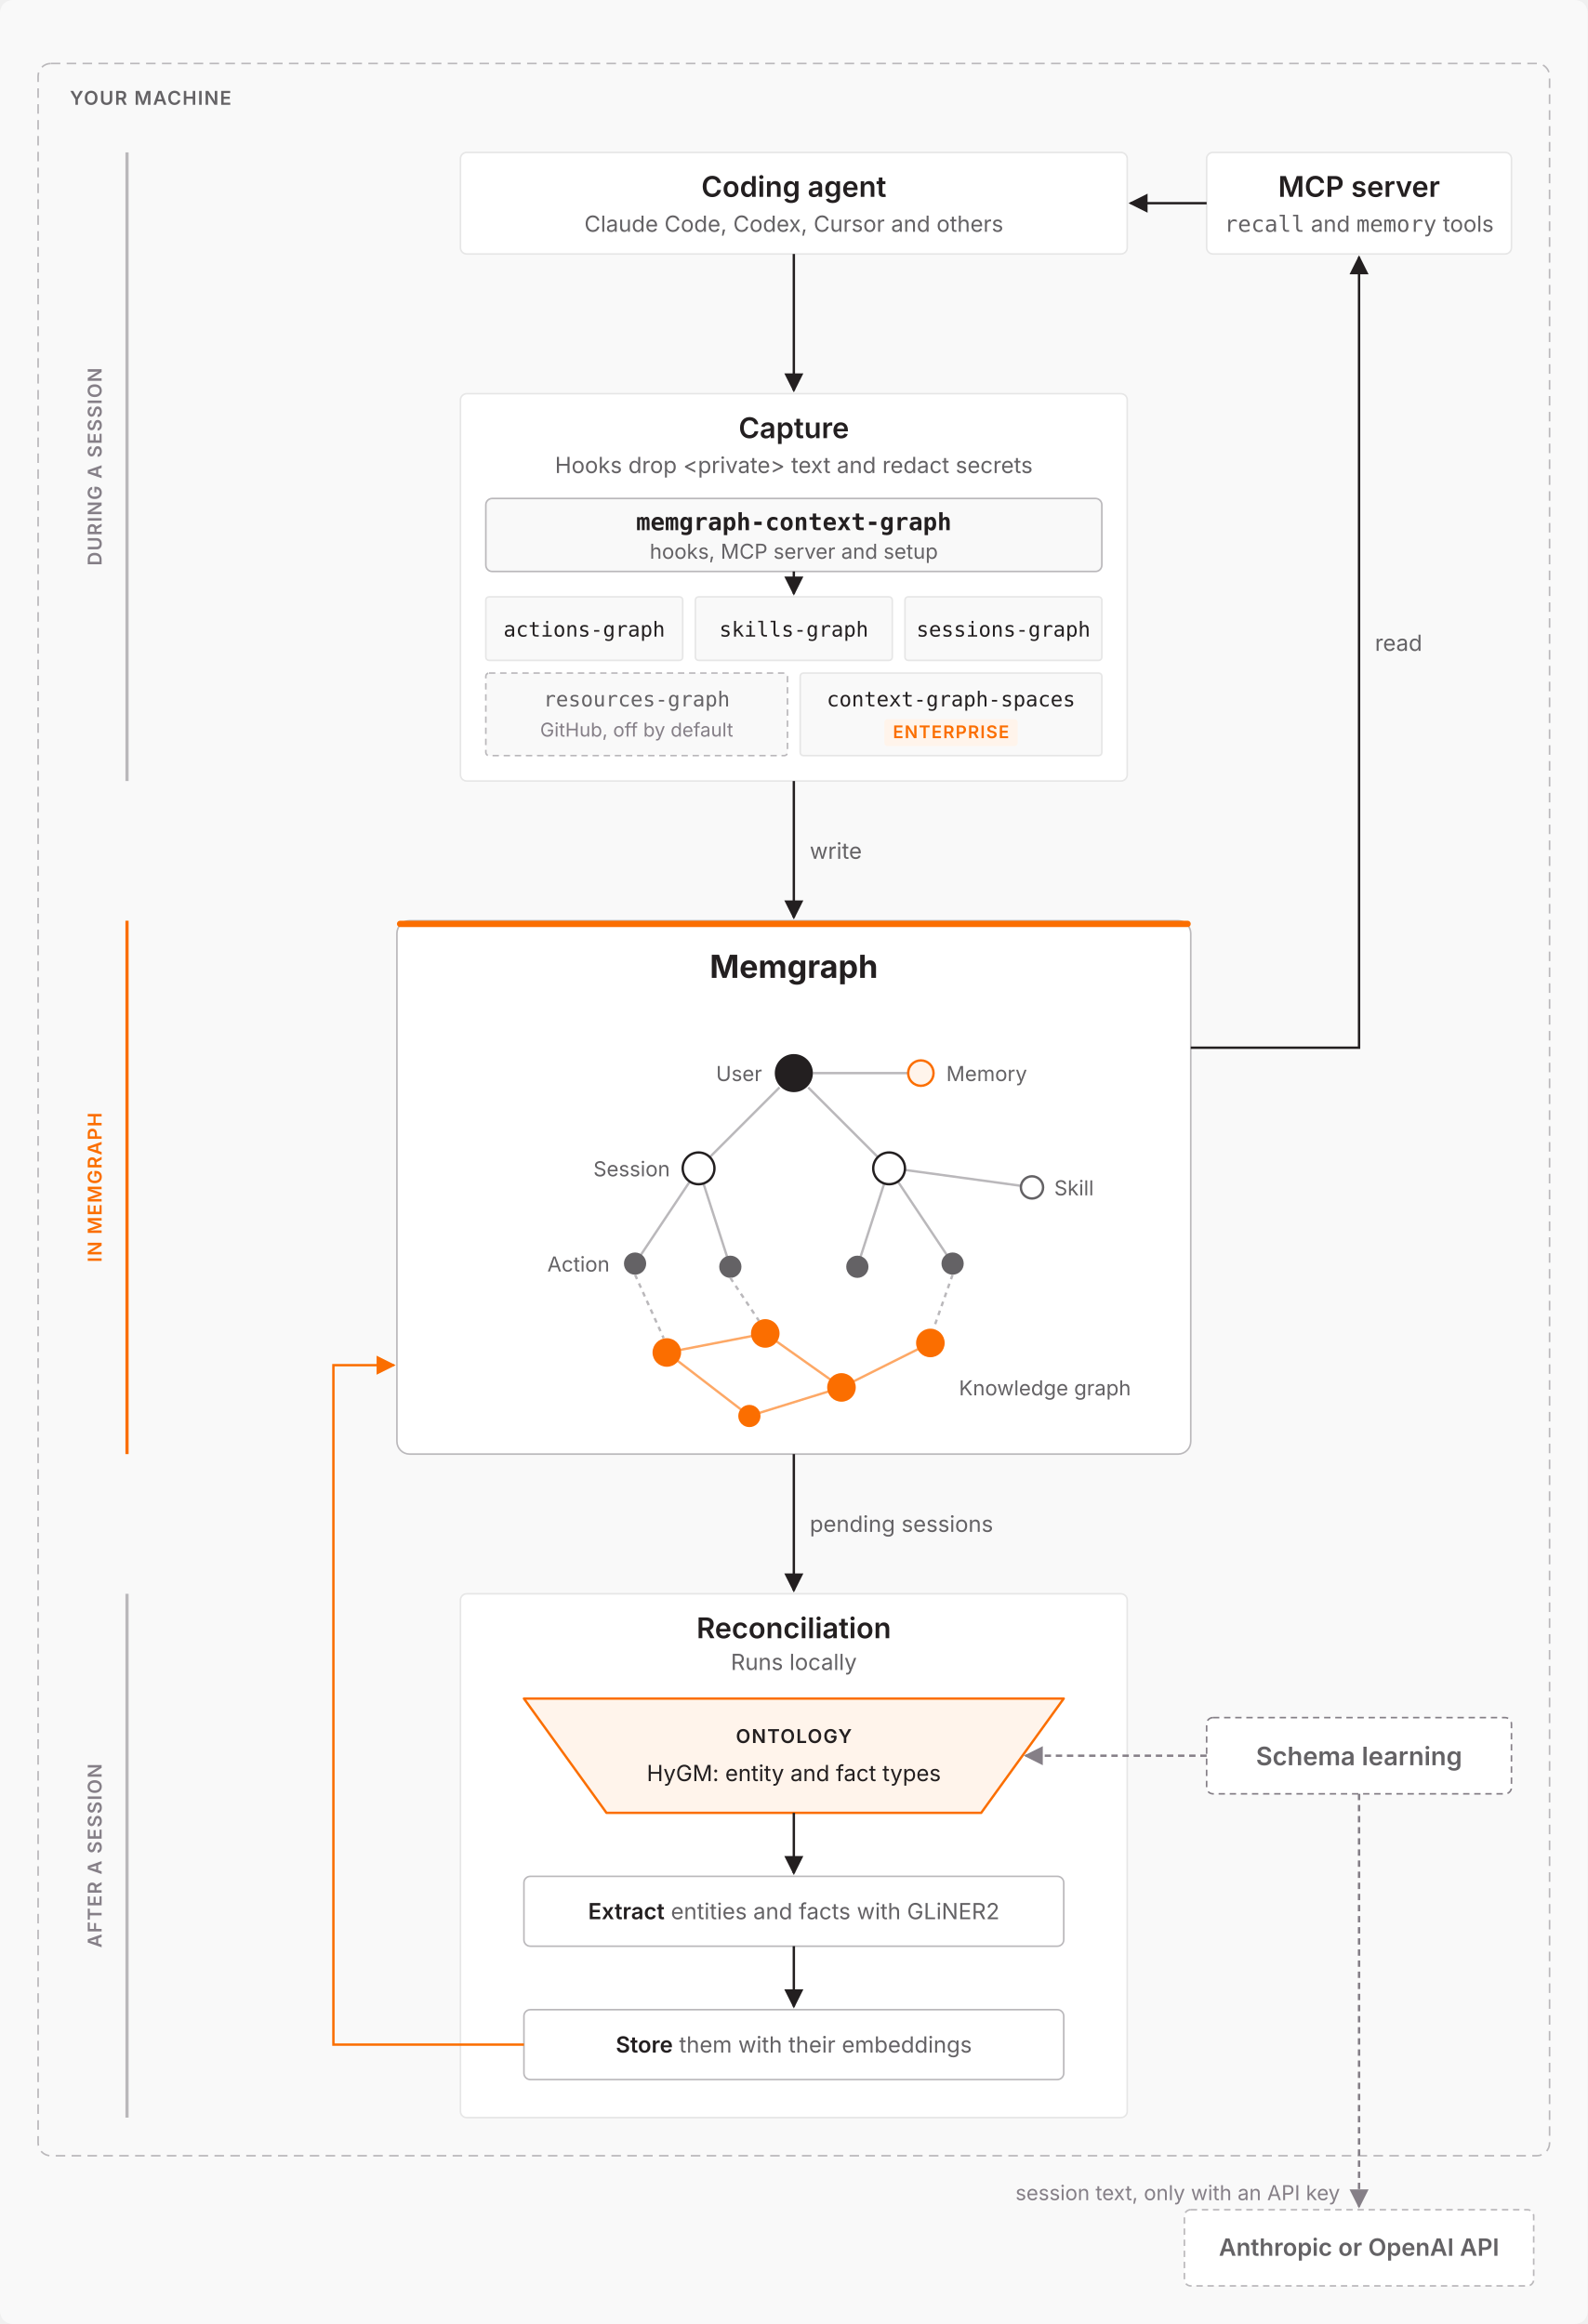
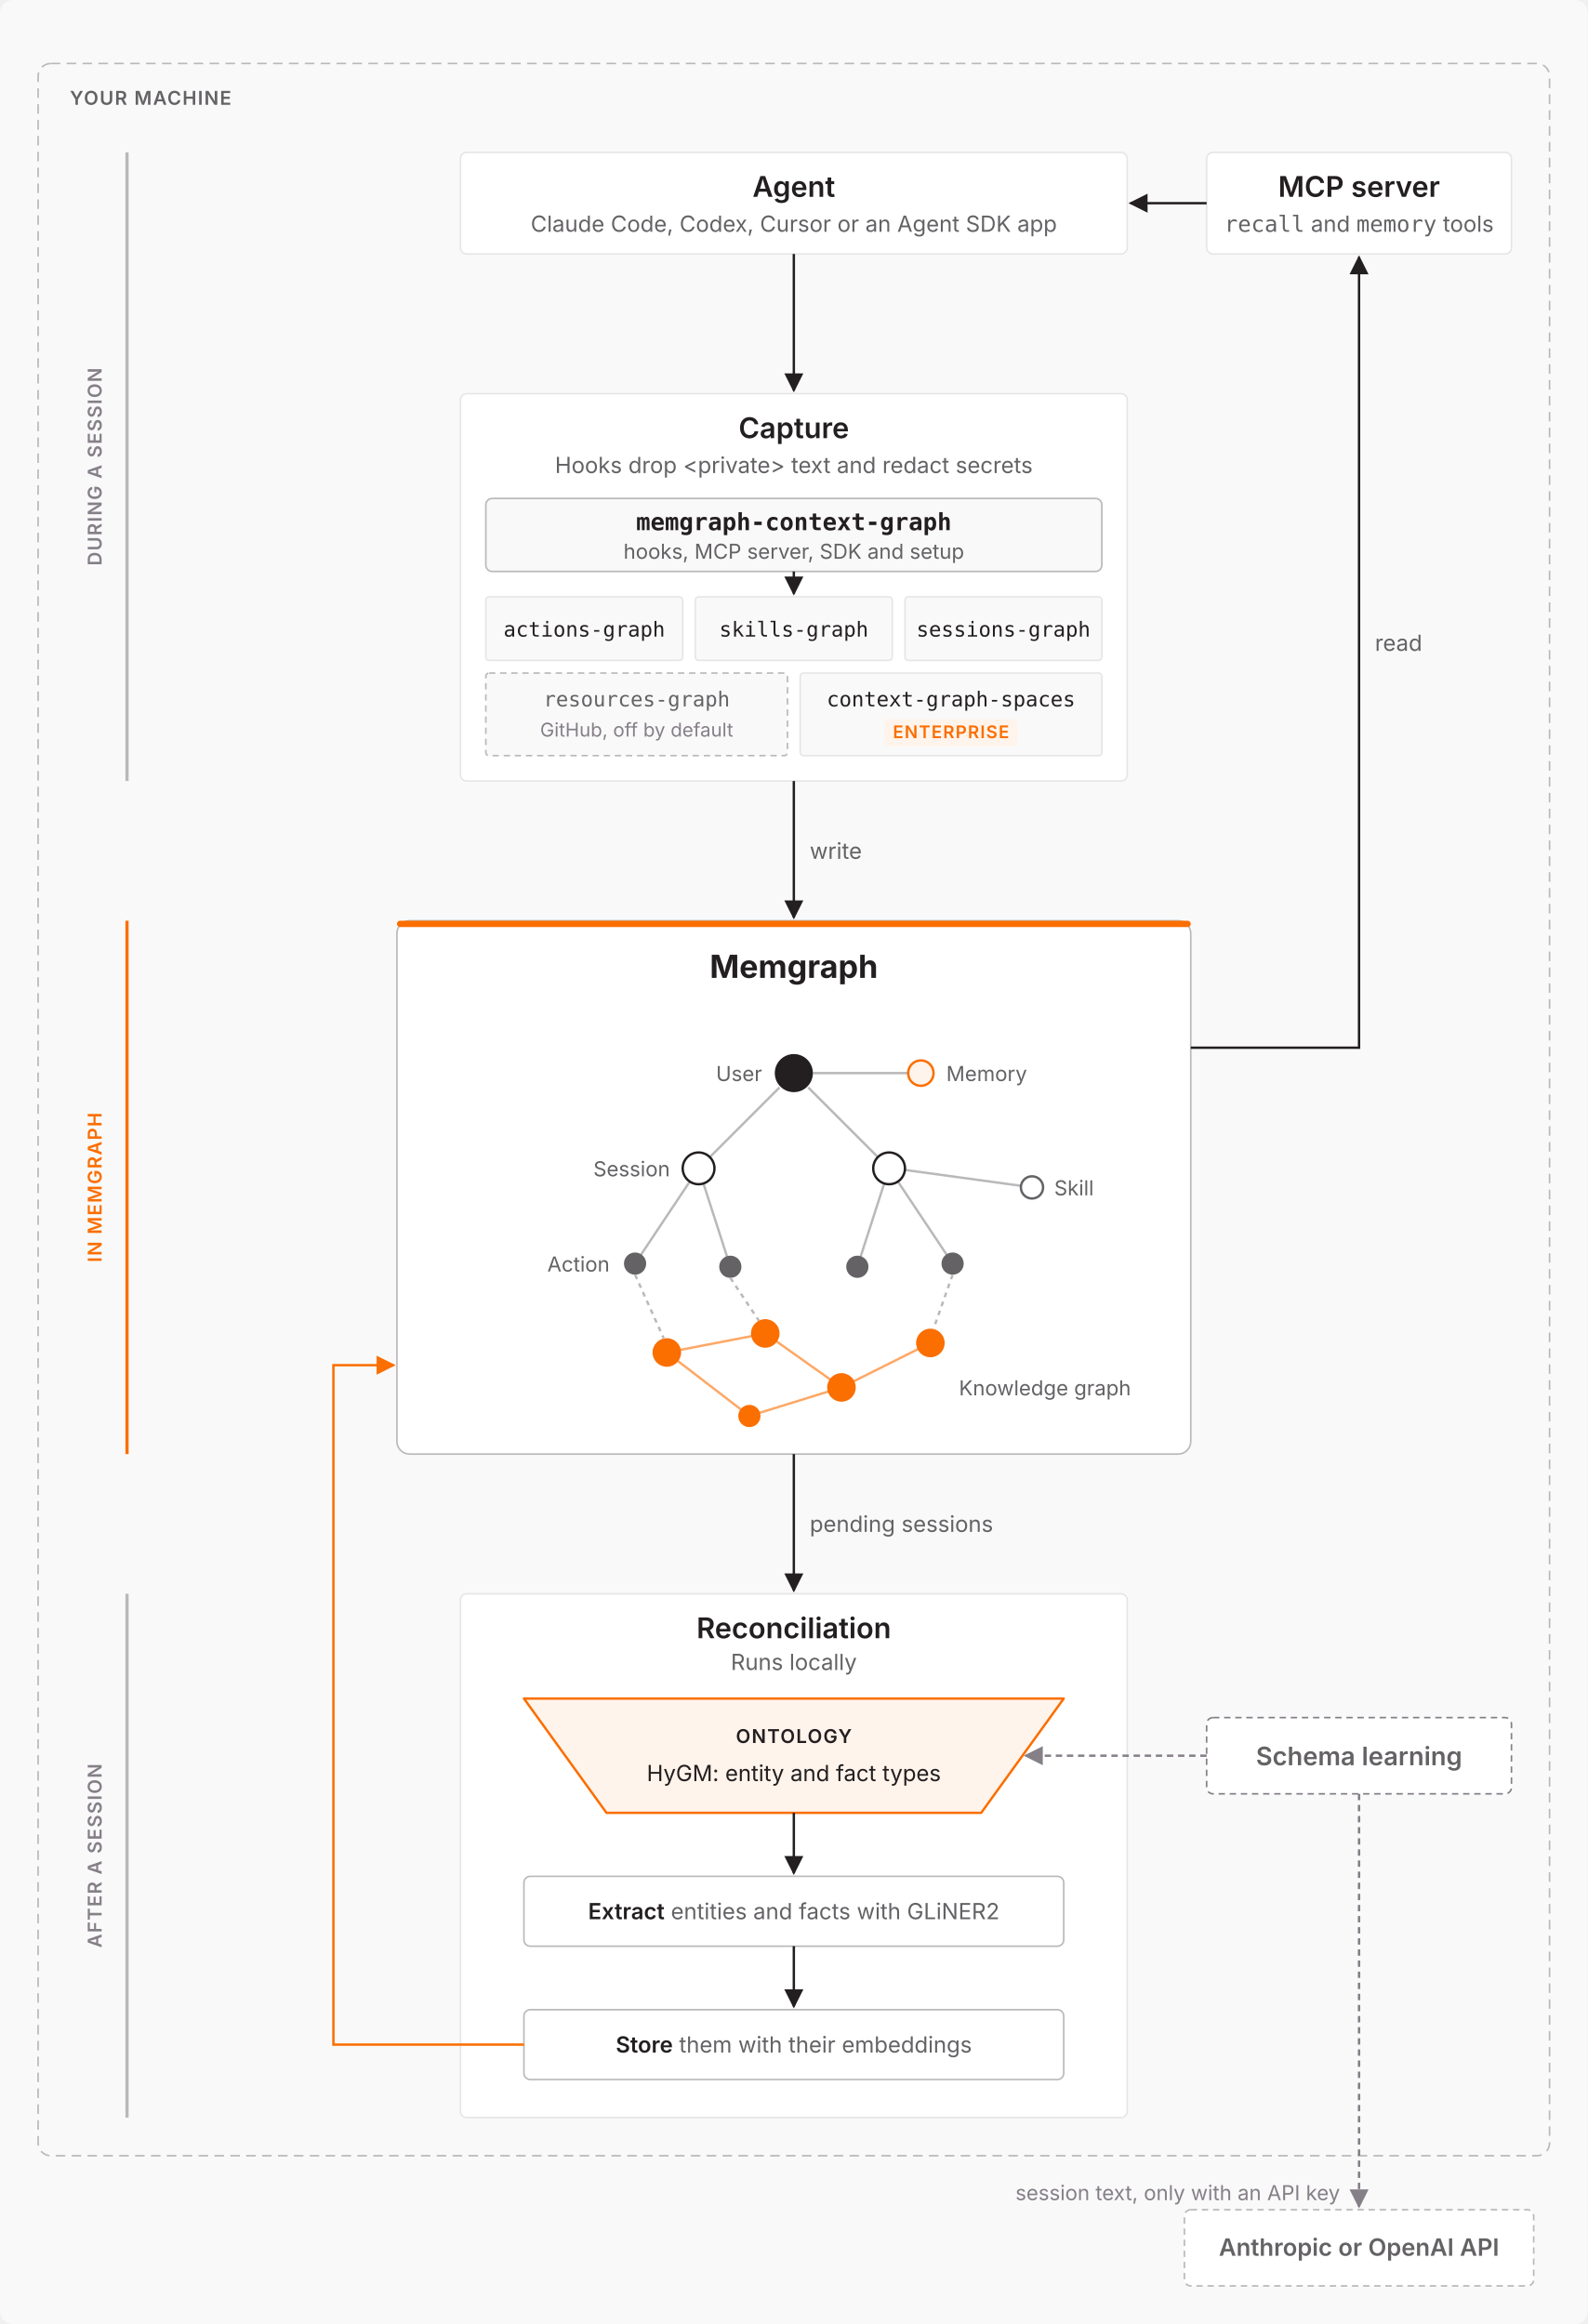
<svg xmlns="http://www.w3.org/2000/svg" width="1000" height="1464" viewBox="0 0 1000 1464" font-family="'Inter Tight', Inter, Arial, sans-serif" role="img" aria-labelledby="title desc">
  <style>
    @media (prefers-reduced-motion: no-preference) {
      .h-agent { animation: h-agent 12s linear infinite; }
      .h-capture { animation: h-capture 12s linear infinite; }
      .h-memgraph { animation: h-memgraph 12s linear infinite; }
      .h-recon { animation: h-recon 12s linear infinite; }
      .h-onto { animation: h-onto 12s linear infinite; }
      .h-extract { animation: h-extract 12s linear infinite; }
      .h-store { animation: h-store 12s linear infinite; }
      .h-mcp { animation: h-mcp 12s linear infinite; }
      .kg { animation: kg 12s linear infinite; }
    }
    @media (prefers-reduced-motion: reduce) {
      .flow { display: none; }
    }
    @keyframes h-agent { 0.00% { opacity: 1; } 8.33% { opacity: 1; } 10.00% { opacity: 0; } 90.00% { opacity: 0; } 91.67% { opacity: 1; } 100.00% { opacity: 1; } }
    @keyframes h-capture { 0.00% { opacity: 0; } 12.50% { opacity: 0; } 14.17% { opacity: 1; } 21.67% { opacity: 1; } 23.33% { opacity: 0; } 100.00% { opacity: 0; } }
    @keyframes h-memgraph { 0.00% { opacity: 0; } 26.67% { opacity: 0; } 28.33% { opacity: 1; } 36.67% { opacity: 1; } 38.33% { opacity: 0; } 100.00% { opacity: 0; } }
    @keyframes h-recon { 0.00% { opacity: 0; } 41.67% { opacity: 0; } 43.33% { opacity: 1; } 66.67% { opacity: 1; } 68.33% { opacity: 0; } 100.00% { opacity: 0; } }
    @keyframes h-onto { 0.00% { opacity: 0; } 42.50% { opacity: 0; } 44.17% { opacity: 1; } 48.33% { opacity: 1; } 50.00% { opacity: 0; } 100.00% { opacity: 0; } }
    @keyframes h-extract { 0.00% { opacity: 0; } 51.67% { opacity: 0; } 53.33% { opacity: 1; } 56.67% { opacity: 1; } 58.33% { opacity: 0; } 100.00% { opacity: 0; } }
    @keyframes h-store { 0.00% { opacity: 0; } 60.00% { opacity: 0; } 61.67% { opacity: 1; } 65.00% { opacity: 1; } 66.67% { opacity: 0; } 100.00% { opacity: 0; } }
    @keyframes h-mcp { 0.00% { opacity: 0; } 81.67% { opacity: 0; } 83.33% { opacity: 1; } 87.50% { opacity: 1; } 89.17% { opacity: 0; } 100.00% { opacity: 0; } }
    @keyframes kg { 0.00% { opacity: 0.3; } 73.33% { opacity: 0.3; } 76.67% { opacity: 1; } 95.83% { opacity: 1; } 99.17% { opacity: 0.3; } 100.00% { opacity: 0.3; } }
  </style>
  <defs>
    <marker id="arrow" viewBox="0 0 10 10" refX="9" refY="5" markerWidth="8" markerHeight="8" orient="auto-start-reverse">
      <path d="M0,0 L10,5 L0,10 z" fill="#231F20" />
    </marker>
    <marker id="arrow-muted" viewBox="0 0 10 10" refX="9" refY="5" markerWidth="8" markerHeight="8" orient="auto-start-reverse">
      <path d="M0,0 L10,5 L0,10 z" fill="#857F87" />
    </marker>
    <marker id="arrow-accent" viewBox="0 0 10 10" refX="9" refY="5" markerWidth="8" markerHeight="8" orient="auto-start-reverse">
      <path d="M0,0 L10,5 L0,10 z" fill="#FB6E00" />
    </marker>
  </defs>
  <rect x="0" y="0" width="1000" height="1464" rx="8" fill="#F9F9F9" />
  <rect x="24" y="40" width="952" height="1318" rx="8" fill="none" stroke="#BAB8BB" stroke-dasharray="6 4" />
  <text x="44" y="66" font-size="12" font-weight="600" letter-spacing="0.72" fill="#646265">YOUR MACHINE</text>
  <g font-size="12" font-weight="600" letter-spacing="0.72" fill="#857F87" text-anchor="middle">
    <line x1="80" y1="96" x2="80" y2="492" stroke="#BAB8BB" stroke-width="2" />
    <text x="64" y="294" transform="rotate(-90 64 294)">DURING A SESSION</text>
    <line x1="80" y1="580" x2="80" y2="916" stroke="#FB6E00" stroke-width="2" />
    <text x="64" y="748" transform="rotate(-90 64 748)" fill="#FB6E00">IN MEMGRAPH</text>
    <line x1="80" y1="1004" x2="80" y2="1334" stroke="#BAB8BB" stroke-width="2" />
    <text x="64" y="1169" transform="rotate(-90 64 1169)">AFTER A SESSION</text>
  </g>
  <rect x="290" y="96" width="420" height="64" rx="4" fill="#FFFFFF" stroke="#E6E6E6" />
-   <text x="500" y="124" font-size="18" font-weight="600" fill="#231F20" text-anchor="middle">Coding agent</text>
-   <text x="500" y="146" font-size="14" fill="#646265" text-anchor="middle">Claude Code, Codex, Cursor and others</text>
+   <text x="500" y="124" font-size="18" font-weight="600" fill="#231F20" text-anchor="middle">Agent</text>
+   <text x="500" y="146" font-size="14" fill="#646265" text-anchor="middle">Claude Code, Codex, Cursor or an Agent SDK app</text>
  <rect x="760" y="96" width="192" height="64" rx="4" fill="#FFFFFF" stroke="#E6E6E6" />
  <text x="856" y="124" font-size="18" font-weight="600" fill="#231F20" text-anchor="middle">MCP server</text>
  <text x="856" y="146" font-size="14" fill="#646265" text-anchor="middle">
    <tspan font-family="'Ubuntu Mono', Consolas, monospace">recall</tspan> and <tspan font-family="'Ubuntu Mono', Consolas, monospace">memory</tspan> tools</text>
  <path id="p9" d="M760,128 H712" fill="none" stroke="#231F20" stroke-width="1.5" marker-end="url(#arrow)" />
  <path id="p1" d="M500,160 V246" fill="none" stroke="#231F20" stroke-width="1.5" marker-end="url(#arrow)" />
  <rect x="290" y="248" width="420" height="244" rx="4" fill="#FFFFFF" stroke="#E6E6E6" />
  <text x="500" y="276" font-size="18" font-weight="600" fill="#231F20" text-anchor="middle">Capture</text>
  <text x="500" y="298" font-size="14" fill="#646265" text-anchor="middle">Hooks drop &lt;private&gt; text and redact secrets</text>
  <rect x="306" y="314" width="388" height="46" rx="4" fill="#F9F9F9" stroke="#BAB8BB" />
  <text x="500" y="334" font-size="15" font-family="'Ubuntu Mono', Consolas, monospace" font-weight="700" fill="#231F20" text-anchor="middle">memgraph-context-graph</text>
-   <text x="500" y="352" font-size="13" fill="#646265" text-anchor="middle">hooks, MCP server and setup</text>
+   <text x="500" y="352" font-size="13" fill="#646265" text-anchor="middle">hooks, MCP server, SDK and setup</text>
  <path d="M500,360 V374" fill="none" stroke="#231F20" stroke-width="1.5" marker-end="url(#arrow)" />
  <g font-size="13" font-family="'Ubuntu Mono', Consolas, monospace" fill="#231F20" text-anchor="middle">
    <rect x="306" y="376" width="124" height="40" rx="2" fill="#F9F9F9" stroke="#E6E6E6" />
    <text x="368" y="401">actions-graph</text>
    <rect x="438" y="376" width="124" height="40" rx="2" fill="#F9F9F9" stroke="#E6E6E6" />
    <text x="500" y="401">skills-graph</text>
    <rect x="570" y="376" width="124" height="40" rx="2" fill="#F9F9F9" stroke="#E6E6E6" />
    <text x="632" y="401">sessions-graph</text>
  </g>
  <rect x="306" y="424" width="190" height="52" rx="2" fill="#F9F9F9" stroke="#BAB8BB" stroke-dasharray="4 3" />
  <text x="401" y="445" font-size="13" font-family="'Ubuntu Mono', Consolas, monospace" fill="#646265" text-anchor="middle">resources-graph</text>
  <text x="401" y="464" font-size="12" fill="#857F87" text-anchor="middle">GitHub, off by default</text>
  <rect x="504" y="424" width="190" height="52" rx="2" fill="#F9F9F9" stroke="#E6E6E6" />
  <text x="599" y="445" font-size="13" font-family="'Ubuntu Mono', Consolas, monospace" fill="#231F20" text-anchor="middle">context-graph-spaces</text>
  <rect x="557" y="453" width="84" height="17" rx="2" fill="#FFF4EB" />
  <text x="599" y="465" font-size="11" font-weight="600" letter-spacing="0.66" fill="#FB6E00" text-anchor="middle">ENTERPRISE</text>
  <path id="p3" d="M500,492 V578" fill="none" stroke="#231F20" stroke-width="1.5" marker-end="url(#arrow)" />
  <text x="510" y="541" font-size="14" fill="#646265">write</text>
  <rect x="250" y="580" width="500" height="336" rx="8" fill="#FFFFFF" stroke="#BAB8BB" />
  <rect x="250" y="580" width="500" height="4" rx="2" fill="#FB6E00" />
  <text x="500" y="616" font-size="20" font-weight="700" fill="#231F20" text-anchor="middle">Memgraph</text>
  <g font-size="13" fill="#646265" stroke-width="1.5">
    <line x1="512" y1="676" x2="572" y2="676" stroke="#BAB8BB" />
    <line x1="491" y1="685" x2="447" y2="729" stroke="#BAB8BB" />
    <line x1="509" y1="685" x2="553" y2="729" stroke="#BAB8BB" />
    <line x1="440" y1="736" x2="400" y2="796" stroke="#BAB8BB" />
    <line x1="440" y1="736" x2="460" y2="798" stroke="#BAB8BB" />
    <line x1="560" y1="736" x2="540" y2="798" stroke="#BAB8BB" />
    <line x1="560" y1="736" x2="600" y2="796" stroke="#BAB8BB" />
    <line x1="570" y1="737" x2="643" y2="747" stroke="#BAB8BB" />
    <circle cx="500" cy="676" r="12" fill="#231F20" />
    <text x="480" y="681" text-anchor="end">User</text>
    <circle cx="580" cy="676" r="8" fill="#FFF4EB" stroke="#FB6E00" />
    <text x="596" y="681">Memory</text>
    <circle cx="440" cy="736" r="10" fill="#FFFFFF" stroke="#231F20" />
    <circle cx="560" cy="736" r="10" fill="#FFFFFF" stroke="#231F20" />
    <text x="422" y="741" text-anchor="end">Session</text>
    <circle cx="400" cy="796" r="7" fill="#646265" />
    <circle cx="460" cy="798" r="7" fill="#646265" />
    <circle cx="540" cy="798" r="7" fill="#646265" />
    <circle cx="600" cy="796" r="7" fill="#646265" />
    <text x="384" y="801" text-anchor="end">Action</text>
    <circle cx="650" cy="748" r="7" fill="#FFFFFF" stroke="#646265" />
    <text x="664" y="753">Skill</text>
    <g class="kg">
      <g stroke="#BAB8BB" stroke-dasharray="3 3">
        <line x1="400" y1="803" x2="418" y2="843" />
        <line x1="460" y1="805" x2="478" y2="832" />
        <line x1="600" y1="803" x2="588" y2="837" />
      </g>
      <g stroke="#FB6E00" stroke-opacity="0.6">
        <line x1="420" y1="852" x2="482" y2="840" />
        <line x1="482" y1="840" x2="530" y2="874" />
        <line x1="530" y1="874" x2="586" y2="846" />
        <line x1="420" y1="852" x2="472" y2="892" />
        <line x1="472" y1="892" x2="530" y2="874" />
      </g>
      <circle cx="420" cy="852" r="9" fill="#FB6E00" />
      <circle cx="482" cy="840" r="9" fill="#FB6E00" />
      <circle cx="530" cy="874" r="9" fill="#FB6E00" />
      <circle cx="586" cy="846" r="9" fill="#FB6E00" />
      <circle cx="472" cy="892" r="7" fill="#FB6E00" />
      <text x="604" y="879">Knowledge graph</text>
    </g>
  </g>
  <path id="p8" d="M750,660 H856 V162" fill="none" stroke="#231F20" stroke-width="1.5" marker-end="url(#arrow)" />
  <text x="866" y="410" font-size="14" fill="#646265">read</text>
  <path id="p4" d="M500,916 V1002" fill="none" stroke="#231F20" stroke-width="1.5" marker-end="url(#arrow)" />
  <text x="510" y="965" font-size="14" fill="#646265">pending sessions</text>
  <rect x="290" y="1004" width="420" height="330" rx="4" fill="#FFFFFF" stroke="#E6E6E6" />
  <text x="500" y="1032" font-size="18" font-weight="600" fill="#231F20" text-anchor="middle">Reconciliation</text>
  <text x="500" y="1052" font-size="14" fill="#646265" text-anchor="middle">Runs locally</text>
  <path d="M330,1070 H670 L618,1142 H382 Z" fill="#FFF4EB" stroke="#FB6E00" stroke-width="1.5" stroke-linejoin="round" />
  <text x="500" y="1098" font-size="12" font-weight="600" letter-spacing="0.72" fill="#231F20" text-anchor="middle">ONTOLOGY</text>
  <text x="500" y="1122" font-size="14" fill="#231F20" text-anchor="middle">HyGM: entity and fact types</text>
  <path id="p5" d="M500,1142 V1180" fill="none" stroke="#231F20" stroke-width="1.5" marker-end="url(#arrow)" />
  <rect x="330" y="1182" width="340" height="44" rx="4" fill="#FFFFFF" stroke="#BAB8BB" />
  <text x="500" y="1209" font-size="14" fill="#646265" text-anchor="middle">
    <tspan font-weight="600" fill="#231F20">Extract</tspan> entities and facts with GLiNER2</text>
  <path id="p6" d="M500,1226 V1264" fill="none" stroke="#231F20" stroke-width="1.5" marker-end="url(#arrow)" />
  <rect x="330" y="1266" width="340" height="44" rx="4" fill="#FFFFFF" stroke="#BAB8BB" />
  <text x="500" y="1293" font-size="14" fill="#646265" text-anchor="middle">
    <tspan font-weight="600" fill="#231F20">Store</tspan> them with their embeddings</text>
  <path id="p7" d="M330,1288 H210 V860 H248" fill="none" stroke="#FB6E00" stroke-width="1.5" marker-end="url(#arrow-accent)" />
  <rect x="760" y="1082" width="192" height="48" rx="4" fill="#FFFFFF" stroke="#857F87" stroke-dasharray="4 3" />
  <text x="856" y="1112" font-size="16" font-weight="600" fill="#646265" text-anchor="middle">Schema learning</text>
  <path d="M760,1106 H646" fill="none" stroke="#857F87" stroke-width="1.5" stroke-dasharray="4 3" marker-end="url(#arrow-muted)" />
  <path d="M856,1130 V1390" fill="none" stroke="#857F87" stroke-width="1.5" stroke-dasharray="4 3" marker-end="url(#arrow-muted)" />
  <text x="844" y="1386" font-size="13" fill="#857F87" text-anchor="end">session text, only with an API key</text>
  <rect x="746" y="1392" width="220" height="48" rx="4" fill="#FFFFFF" stroke="#BAB8BB" stroke-dasharray="4 3" />
  <text x="856" y="1421" font-size="15" font-weight="600" fill="#646265" text-anchor="middle">Anthropic or OpenAI API</text>
  <rect class="h-agent" x="290" y="96" width="420" height="64" rx="4" fill="none" stroke="#FB6E00" stroke-width="2.5" opacity="0" />
  <rect class="h-capture" x="290" y="248" width="420" height="244" rx="4" fill="none" stroke="#FB6E00" stroke-width="2.5" opacity="0" />
  <rect class="h-memgraph" x="250" y="580" width="500" height="336" rx="8" fill="none" stroke="#FB6E00" stroke-width="2.5" opacity="0" />
  <rect class="h-recon" x="290" y="1004" width="420" height="330" rx="4" fill="none" stroke="#FB6E00" stroke-width="2.5" opacity="0" />
  <path class="h-onto" d="M330,1070 H670 L618,1142 H382 Z" fill="none" stroke="#FB6E00" stroke-width="2.5" stroke-linejoin="round" opacity="0" />
  <rect class="h-extract" x="330" y="1182" width="340" height="44" rx="4" fill="none" stroke="#FB6E00" stroke-width="2.5" opacity="0" />
  <rect class="h-store" x="330" y="1266" width="340" height="44" rx="4" fill="none" stroke="#FB6E00" stroke-width="2.5" opacity="0" />
  <rect class="h-mcp" x="760" y="96" width="192" height="64" rx="4" fill="none" stroke="#FB6E00" stroke-width="2.5" opacity="0" />
  <g class="flow">
    <circle r="6" fill="#FB6E00" stroke="#FFFFFF" stroke-width="2" opacity="0">
      <animateMotion dur="12s" repeatCount="indefinite" calcMode="linear" keyPoints="0;0;1;1" keyTimes="0;0.075;0.142;1">
        <mpath href="#p1" />
      </animateMotion>
      <animate attributeName="opacity" dur="12s" repeatCount="indefinite" values="0;0;1;1;0;0" keyTimes="0;0.075;0.079;0.138;0.142;1" />
    </circle>
    <circle r="6" fill="#FB6E00" stroke="#FFFFFF" stroke-width="2" opacity="0">
      <animateMotion dur="12s" repeatCount="indefinite" calcMode="linear" keyPoints="0;0;1;1" keyTimes="0;0.217;0.283;1">
        <mpath href="#p3" />
      </animateMotion>
      <animate attributeName="opacity" dur="12s" repeatCount="indefinite" values="0;0;1;1;0;0" keyTimes="0;0.217;0.221;0.279;0.283;1" />
    </circle>
    <circle r="6" fill="#FB6E00" stroke="#FFFFFF" stroke-width="2" opacity="0">
      <animateMotion dur="12s" repeatCount="indefinite" calcMode="linear" keyPoints="0;0;1;1" keyTimes="0;0.367;0.433;1">
        <mpath href="#p4" />
      </animateMotion>
      <animate attributeName="opacity" dur="12s" repeatCount="indefinite" values="0;0;1;1;0;0" keyTimes="0;0.367;0.371;0.429;0.433;1" />
    </circle>
    <circle r="6" fill="#FB6E00" stroke="#FFFFFF" stroke-width="2" opacity="0">
      <animateMotion dur="12s" repeatCount="indefinite" calcMode="linear" keyPoints="0;0;1;1" keyTimes="0;0.483;0.533;1">
        <mpath href="#p5" />
      </animateMotion>
      <animate attributeName="opacity" dur="12s" repeatCount="indefinite" values="0;0;1;1;0;0" keyTimes="0;0.483;0.487;0.529;0.533;1" />
    </circle>
    <circle r="6" fill="#FB6E00" stroke="#FFFFFF" stroke-width="2" opacity="0">
      <animateMotion dur="12s" repeatCount="indefinite" calcMode="linear" keyPoints="0;0;1;1" keyTimes="0;0.567;0.617;1">
        <mpath href="#p6" />
      </animateMotion>
      <animate attributeName="opacity" dur="12s" repeatCount="indefinite" values="0;0;1;1;0;0" keyTimes="0;0.567;0.571;0.613;0.617;1" />
    </circle>
    <circle r="6" fill="#FB6E00" stroke="#FFFFFF" stroke-width="2" opacity="0">
      <animateMotion dur="12s" repeatCount="indefinite" calcMode="linear" keyPoints="0;0;1;1" keyTimes="0;0.65;0.742;1">
        <mpath href="#p7" />
      </animateMotion>
      <animate attributeName="opacity" dur="12s" repeatCount="indefinite" values="0;0;1;1;0;0" keyTimes="0;0.65;0.654;0.738;0.742;1" />
    </circle>
    <circle r="6" fill="#FB6E00" stroke="#FFFFFF" stroke-width="2" opacity="0">
      <animateMotion dur="12s" repeatCount="indefinite" calcMode="linear" keyPoints="0;0;1;1" keyTimes="0;0.75;0.833;1">
        <mpath href="#p8" />
      </animateMotion>
      <animate attributeName="opacity" dur="12s" repeatCount="indefinite" values="0;0;1;1;0;0" keyTimes="0;0.75;0.754;0.829;0.833;1" />
    </circle>
    <circle r="6" fill="#FB6E00" stroke="#FFFFFF" stroke-width="2" opacity="0">
      <animateMotion dur="12s" repeatCount="indefinite" calcMode="linear" keyPoints="0;0;1;1" keyTimes="0;0.875;0.917;1">
        <mpath href="#p9" />
      </animateMotion>
      <animate attributeName="opacity" dur="12s" repeatCount="indefinite" values="0;0;1;1;0;0" keyTimes="0;0.875;0.879;0.913;0.917;1" />
    </circle>
  </g>
</svg>
